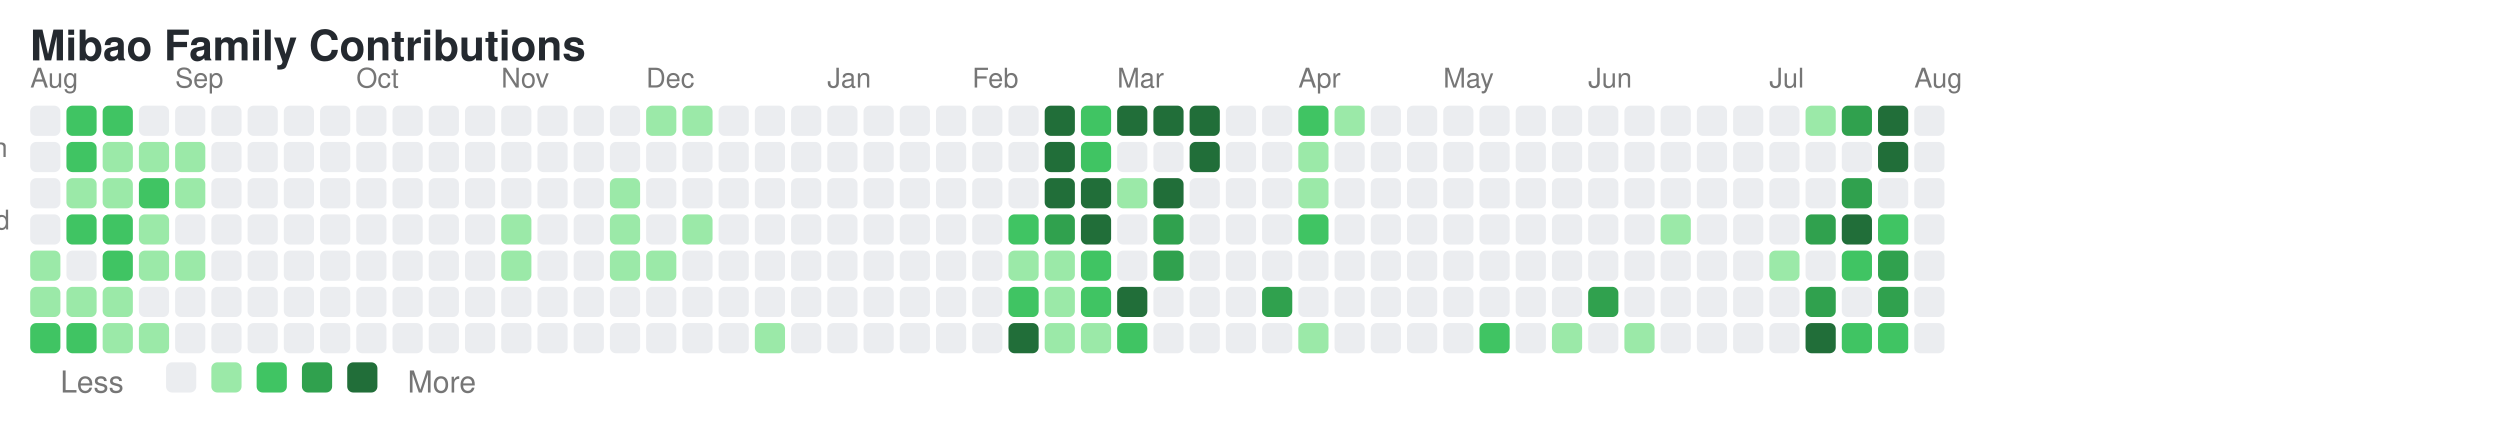
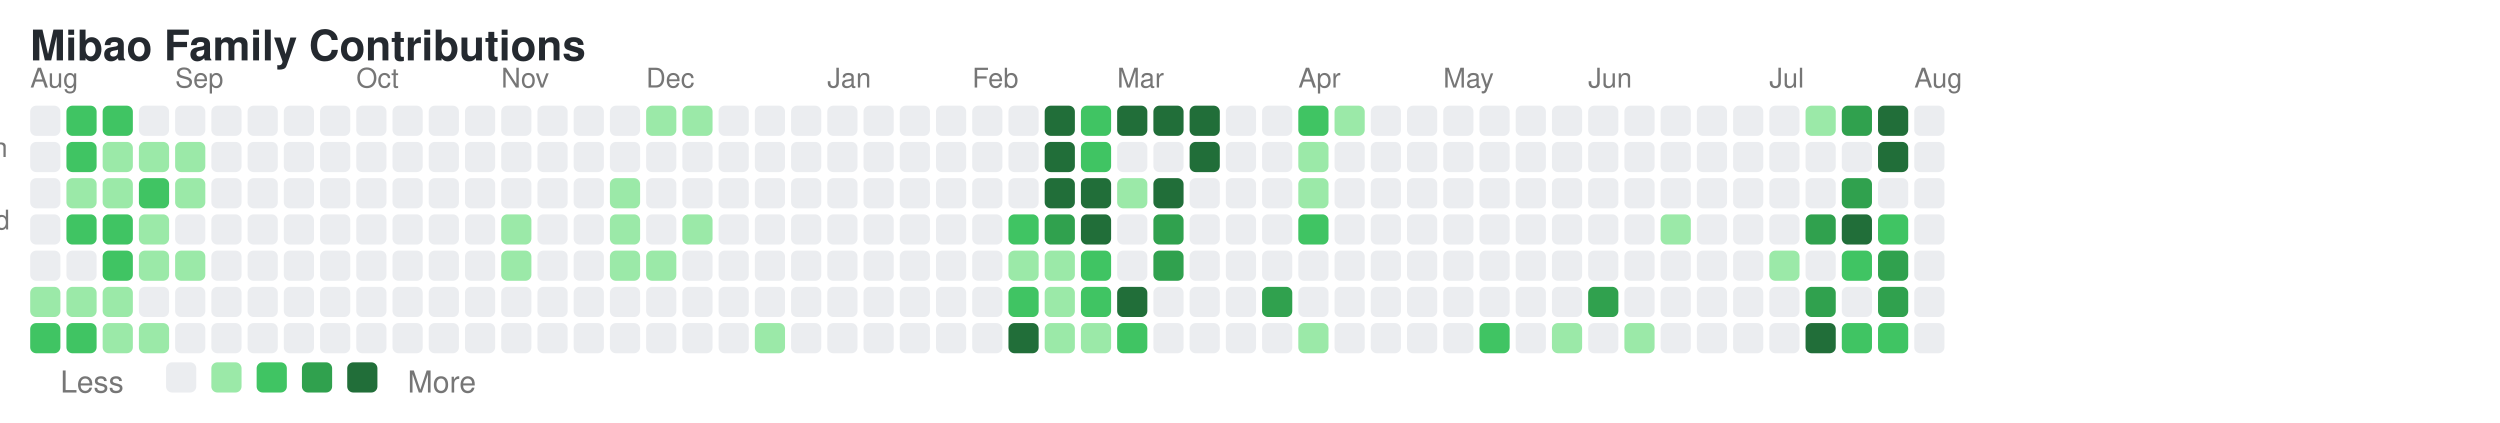
<svg xmlns="http://www.w3.org/2000/svg" width="828" height="140">
  <text x="10" y="20" font-family="-apple-system, BlinkMacSystemFont, Segoe UI, Helvetica, Arial, sans-serif" font-size="14" font-weight="600" fill="#24292f">Mibao Family Contributions</text>
  <g transform="translate(10, 35)">
    <text x="0" y="-6" font-family="-apple-system, BlinkMacSystemFont, Segoe UI, Helvetica, Arial, sans-serif" font-size="9" fill="#767676">Aug</text>
    <text x="48" y="-6" font-family="-apple-system, BlinkMacSystemFont, Segoe UI, Helvetica, Arial, sans-serif" font-size="9" fill="#767676">Sep</text>
    <text x="108" y="-6" font-family="-apple-system, BlinkMacSystemFont, Segoe UI, Helvetica, Arial, sans-serif" font-size="9" fill="#767676">Oct</text>
    <text x="156" y="-6" font-family="-apple-system, BlinkMacSystemFont, Segoe UI, Helvetica, Arial, sans-serif" font-size="9" fill="#767676">Nov</text>
    <text x="204" y="-6" font-family="-apple-system, BlinkMacSystemFont, Segoe UI, Helvetica, Arial, sans-serif" font-size="9" fill="#767676">Dec</text>
    <text x="264" y="-6" font-family="-apple-system, BlinkMacSystemFont, Segoe UI, Helvetica, Arial, sans-serif" font-size="9" fill="#767676">Jan</text>
    <text x="312" y="-6" font-family="-apple-system, BlinkMacSystemFont, Segoe UI, Helvetica, Arial, sans-serif" font-size="9" fill="#767676">Feb</text>
    <text x="360" y="-6" font-family="-apple-system, BlinkMacSystemFont, Segoe UI, Helvetica, Arial, sans-serif" font-size="9" fill="#767676">Mar</text>
    <text x="420" y="-6" font-family="-apple-system, BlinkMacSystemFont, Segoe UI, Helvetica, Arial, sans-serif" font-size="9" fill="#767676">Apr</text>
    <text x="468" y="-6" font-family="-apple-system, BlinkMacSystemFont, Segoe UI, Helvetica, Arial, sans-serif" font-size="9" fill="#767676">May</text>
    <text x="516" y="-6" font-family="-apple-system, BlinkMacSystemFont, Segoe UI, Helvetica, Arial, sans-serif" font-size="9" fill="#767676">Jun</text>
    <text x="576" y="-6" font-family="-apple-system, BlinkMacSystemFont, Segoe UI, Helvetica, Arial, sans-serif" font-size="9" fill="#767676">Jul</text>
    <text x="624" y="-6" font-family="-apple-system, BlinkMacSystemFont, Segoe UI, Helvetica, Arial, sans-serif" font-size="9" fill="#767676">Aug</text>
    <text x="-25" y="17.0" font-family="-apple-system, BlinkMacSystemFont, Segoe UI, Helvetica, Arial, sans-serif" font-size="9" fill="#767676">Mon</text>
    <text x="-25" y="41.0" font-family="-apple-system, BlinkMacSystemFont, Segoe UI, Helvetica, Arial, sans-serif" font-size="9" fill="#767676">Wed</text>
    <text x="-25" y="65.0" font-family="-apple-system, BlinkMacSystemFont, Segoe UI, Helvetica, Arial, sans-serif" font-size="9" fill="#767676">Fri</text>
    <rect x="0" y="0" width="10" height="10" fill="#ebedf0" rx="2" />
    <rect x="0" y="12" width="10" height="10" fill="#ebedf0" rx="2" />
    <rect x="0" y="24" width="10" height="10" fill="#ebedf0" rx="2" />
    <rect x="0" y="36" width="10" height="10" fill="#ebedf0" rx="2" />
-     <rect x="0" y="48" width="10" height="10" fill="#9be9a8" rx="2" />
+     <rect x="0" y="48" width="10" height="10" fill="#ebedf0" rx="2" />
    <rect x="0" y="60" width="10" height="10" fill="#9be9a8" rx="2" />
    <rect x="0" y="72" width="10" height="10" fill="#40c463" rx="2" />
    <rect x="12" y="0" width="10" height="10" fill="#40c463" rx="2" />
    <rect x="12" y="12" width="10" height="10" fill="#40c463" rx="2" />
    <rect x="12" y="24" width="10" height="10" fill="#9be9a8" rx="2" />
    <rect x="12" y="36" width="10" height="10" fill="#40c463" rx="2" />
    <rect x="12" y="48" width="10" height="10" fill="#ebedf0" rx="2" />
    <rect x="12" y="60" width="10" height="10" fill="#9be9a8" rx="2" />
    <rect x="12" y="72" width="10" height="10" fill="#40c463" rx="2" />
    <rect x="24" y="0" width="10" height="10" fill="#40c463" rx="2" />
    <rect x="24" y="12" width="10" height="10" fill="#9be9a8" rx="2" />
    <rect x="24" y="24" width="10" height="10" fill="#9be9a8" rx="2" />
    <rect x="24" y="36" width="10" height="10" fill="#40c463" rx="2" />
    <rect x="24" y="48" width="10" height="10" fill="#40c463" rx="2" />
    <rect x="24" y="60" width="10" height="10" fill="#9be9a8" rx="2" />
    <rect x="24" y="72" width="10" height="10" fill="#9be9a8" rx="2" />
    <rect x="36" y="0" width="10" height="10" fill="#ebedf0" rx="2" />
    <rect x="36" y="12" width="10" height="10" fill="#9be9a8" rx="2" />
    <rect x="36" y="24" width="10" height="10" fill="#40c463" rx="2" />
    <rect x="36" y="36" width="10" height="10" fill="#9be9a8" rx="2" />
    <rect x="36" y="48" width="10" height="10" fill="#9be9a8" rx="2" />
    <rect x="36" y="60" width="10" height="10" fill="#ebedf0" rx="2" />
    <rect x="36" y="72" width="10" height="10" fill="#9be9a8" rx="2" />
    <rect x="48" y="0" width="10" height="10" fill="#ebedf0" rx="2" />
    <rect x="48" y="12" width="10" height="10" fill="#9be9a8" rx="2" />
    <rect x="48" y="24" width="10" height="10" fill="#9be9a8" rx="2" />
    <rect x="48" y="36" width="10" height="10" fill="#ebedf0" rx="2" />
    <rect x="48" y="48" width="10" height="10" fill="#9be9a8" rx="2" />
    <rect x="48" y="60" width="10" height="10" fill="#ebedf0" rx="2" />
    <rect x="48" y="72" width="10" height="10" fill="#ebedf0" rx="2" />
    <rect x="60" y="0" width="10" height="10" fill="#ebedf0" rx="2" />
    <rect x="60" y="12" width="10" height="10" fill="#ebedf0" rx="2" />
    <rect x="60" y="24" width="10" height="10" fill="#ebedf0" rx="2" />
    <rect x="60" y="36" width="10" height="10" fill="#ebedf0" rx="2" />
    <rect x="60" y="48" width="10" height="10" fill="#ebedf0" rx="2" />
    <rect x="60" y="60" width="10" height="10" fill="#ebedf0" rx="2" />
    <rect x="60" y="72" width="10" height="10" fill="#ebedf0" rx="2" />
    <rect x="72" y="0" width="10" height="10" fill="#ebedf0" rx="2" />
    <rect x="72" y="12" width="10" height="10" fill="#ebedf0" rx="2" />
    <rect x="72" y="24" width="10" height="10" fill="#ebedf0" rx="2" />
    <rect x="72" y="36" width="10" height="10" fill="#ebedf0" rx="2" />
    <rect x="72" y="48" width="10" height="10" fill="#ebedf0" rx="2" />
    <rect x="72" y="60" width="10" height="10" fill="#ebedf0" rx="2" />
    <rect x="72" y="72" width="10" height="10" fill="#ebedf0" rx="2" />
    <rect x="84" y="0" width="10" height="10" fill="#ebedf0" rx="2" />
    <rect x="84" y="12" width="10" height="10" fill="#ebedf0" rx="2" />
    <rect x="84" y="24" width="10" height="10" fill="#ebedf0" rx="2" />
    <rect x="84" y="36" width="10" height="10" fill="#ebedf0" rx="2" />
    <rect x="84" y="48" width="10" height="10" fill="#ebedf0" rx="2" />
    <rect x="84" y="60" width="10" height="10" fill="#ebedf0" rx="2" />
    <rect x="84" y="72" width="10" height="10" fill="#ebedf0" rx="2" />
    <rect x="96" y="0" width="10" height="10" fill="#ebedf0" rx="2" />
    <rect x="96" y="12" width="10" height="10" fill="#ebedf0" rx="2" />
    <rect x="96" y="24" width="10" height="10" fill="#ebedf0" rx="2" />
    <rect x="96" y="36" width="10" height="10" fill="#ebedf0" rx="2" />
    <rect x="96" y="48" width="10" height="10" fill="#ebedf0" rx="2" />
    <rect x="96" y="60" width="10" height="10" fill="#ebedf0" rx="2" />
    <rect x="96" y="72" width="10" height="10" fill="#ebedf0" rx="2" />
    <rect x="108" y="0" width="10" height="10" fill="#ebedf0" rx="2" />
    <rect x="108" y="12" width="10" height="10" fill="#ebedf0" rx="2" />
    <rect x="108" y="24" width="10" height="10" fill="#ebedf0" rx="2" />
    <rect x="108" y="36" width="10" height="10" fill="#ebedf0" rx="2" />
    <rect x="108" y="48" width="10" height="10" fill="#ebedf0" rx="2" />
    <rect x="108" y="60" width="10" height="10" fill="#ebedf0" rx="2" />
    <rect x="108" y="72" width="10" height="10" fill="#ebedf0" rx="2" />
    <rect x="120" y="0" width="10" height="10" fill="#ebedf0" rx="2" />
    <rect x="120" y="12" width="10" height="10" fill="#ebedf0" rx="2" />
    <rect x="120" y="24" width="10" height="10" fill="#ebedf0" rx="2" />
    <rect x="120" y="36" width="10" height="10" fill="#ebedf0" rx="2" />
    <rect x="120" y="48" width="10" height="10" fill="#ebedf0" rx="2" />
    <rect x="120" y="60" width="10" height="10" fill="#ebedf0" rx="2" />
    <rect x="120" y="72" width="10" height="10" fill="#ebedf0" rx="2" />
    <rect x="132" y="0" width="10" height="10" fill="#ebedf0" rx="2" />
    <rect x="132" y="12" width="10" height="10" fill="#ebedf0" rx="2" />
    <rect x="132" y="24" width="10" height="10" fill="#ebedf0" rx="2" />
    <rect x="132" y="36" width="10" height="10" fill="#ebedf0" rx="2" />
    <rect x="132" y="48" width="10" height="10" fill="#ebedf0" rx="2" />
    <rect x="132" y="60" width="10" height="10" fill="#ebedf0" rx="2" />
    <rect x="132" y="72" width="10" height="10" fill="#ebedf0" rx="2" />
    <rect x="144" y="0" width="10" height="10" fill="#ebedf0" rx="2" />
    <rect x="144" y="12" width="10" height="10" fill="#ebedf0" rx="2" />
    <rect x="144" y="24" width="10" height="10" fill="#ebedf0" rx="2" />
    <rect x="144" y="36" width="10" height="10" fill="#ebedf0" rx="2" />
    <rect x="144" y="48" width="10" height="10" fill="#ebedf0" rx="2" />
    <rect x="144" y="60" width="10" height="10" fill="#ebedf0" rx="2" />
    <rect x="144" y="72" width="10" height="10" fill="#ebedf0" rx="2" />
    <rect x="156" y="0" width="10" height="10" fill="#ebedf0" rx="2" />
    <rect x="156" y="12" width="10" height="10" fill="#ebedf0" rx="2" />
    <rect x="156" y="24" width="10" height="10" fill="#ebedf0" rx="2" />
    <rect x="156" y="36" width="10" height="10" fill="#9be9a8" rx="2" />
    <rect x="156" y="48" width="10" height="10" fill="#9be9a8" rx="2" />
    <rect x="156" y="60" width="10" height="10" fill="#ebedf0" rx="2" />
    <rect x="156" y="72" width="10" height="10" fill="#ebedf0" rx="2" />
    <rect x="168" y="0" width="10" height="10" fill="#ebedf0" rx="2" />
    <rect x="168" y="12" width="10" height="10" fill="#ebedf0" rx="2" />
    <rect x="168" y="24" width="10" height="10" fill="#ebedf0" rx="2" />
    <rect x="168" y="36" width="10" height="10" fill="#ebedf0" rx="2" />
    <rect x="168" y="48" width="10" height="10" fill="#ebedf0" rx="2" />
    <rect x="168" y="60" width="10" height="10" fill="#ebedf0" rx="2" />
    <rect x="168" y="72" width="10" height="10" fill="#ebedf0" rx="2" />
    <rect x="180" y="0" width="10" height="10" fill="#ebedf0" rx="2" />
    <rect x="180" y="12" width="10" height="10" fill="#ebedf0" rx="2" />
    <rect x="180" y="24" width="10" height="10" fill="#ebedf0" rx="2" />
    <rect x="180" y="36" width="10" height="10" fill="#ebedf0" rx="2" />
    <rect x="180" y="48" width="10" height="10" fill="#ebedf0" rx="2" />
    <rect x="180" y="60" width="10" height="10" fill="#ebedf0" rx="2" />
    <rect x="180" y="72" width="10" height="10" fill="#ebedf0" rx="2" />
    <rect x="192" y="0" width="10" height="10" fill="#ebedf0" rx="2" />
    <rect x="192" y="12" width="10" height="10" fill="#ebedf0" rx="2" />
    <rect x="192" y="24" width="10" height="10" fill="#9be9a8" rx="2" />
    <rect x="192" y="36" width="10" height="10" fill="#9be9a8" rx="2" />
    <rect x="192" y="48" width="10" height="10" fill="#9be9a8" rx="2" />
    <rect x="192" y="60" width="10" height="10" fill="#ebedf0" rx="2" />
    <rect x="192" y="72" width="10" height="10" fill="#ebedf0" rx="2" />
    <rect x="204" y="0" width="10" height="10" fill="#9be9a8" rx="2" />
    <rect x="204" y="12" width="10" height="10" fill="#ebedf0" rx="2" />
    <rect x="204" y="24" width="10" height="10" fill="#ebedf0" rx="2" />
    <rect x="204" y="36" width="10" height="10" fill="#ebedf0" rx="2" />
    <rect x="204" y="48" width="10" height="10" fill="#9be9a8" rx="2" />
    <rect x="204" y="60" width="10" height="10" fill="#ebedf0" rx="2" />
    <rect x="204" y="72" width="10" height="10" fill="#ebedf0" rx="2" />
    <rect x="216" y="0" width="10" height="10" fill="#9be9a8" rx="2" />
    <rect x="216" y="12" width="10" height="10" fill="#ebedf0" rx="2" />
    <rect x="216" y="24" width="10" height="10" fill="#ebedf0" rx="2" />
    <rect x="216" y="36" width="10" height="10" fill="#9be9a8" rx="2" />
    <rect x="216" y="48" width="10" height="10" fill="#ebedf0" rx="2" />
    <rect x="216" y="60" width="10" height="10" fill="#ebedf0" rx="2" />
    <rect x="216" y="72" width="10" height="10" fill="#ebedf0" rx="2" />
    <rect x="228" y="0" width="10" height="10" fill="#ebedf0" rx="2" />
    <rect x="228" y="12" width="10" height="10" fill="#ebedf0" rx="2" />
    <rect x="228" y="24" width="10" height="10" fill="#ebedf0" rx="2" />
    <rect x="228" y="36" width="10" height="10" fill="#ebedf0" rx="2" />
    <rect x="228" y="48" width="10" height="10" fill="#ebedf0" rx="2" />
    <rect x="228" y="60" width="10" height="10" fill="#ebedf0" rx="2" />
    <rect x="228" y="72" width="10" height="10" fill="#ebedf0" rx="2" />
    <rect x="240" y="0" width="10" height="10" fill="#ebedf0" rx="2" />
    <rect x="240" y="12" width="10" height="10" fill="#ebedf0" rx="2" />
    <rect x="240" y="24" width="10" height="10" fill="#ebedf0" rx="2" />
    <rect x="240" y="36" width="10" height="10" fill="#ebedf0" rx="2" />
    <rect x="240" y="48" width="10" height="10" fill="#ebedf0" rx="2" />
    <rect x="240" y="60" width="10" height="10" fill="#ebedf0" rx="2" />
    <rect x="240" y="72" width="10" height="10" fill="#9be9a8" rx="2" />
    <rect x="252" y="0" width="10" height="10" fill="#ebedf0" rx="2" />
    <rect x="252" y="12" width="10" height="10" fill="#ebedf0" rx="2" />
    <rect x="252" y="24" width="10" height="10" fill="#ebedf0" rx="2" />
    <rect x="252" y="36" width="10" height="10" fill="#ebedf0" rx="2" />
    <rect x="252" y="48" width="10" height="10" fill="#ebedf0" rx="2" />
    <rect x="252" y="60" width="10" height="10" fill="#ebedf0" rx="2" />
    <rect x="252" y="72" width="10" height="10" fill="#ebedf0" rx="2" />
    <rect x="264" y="0" width="10" height="10" fill="#ebedf0" rx="2" />
    <rect x="264" y="12" width="10" height="10" fill="#ebedf0" rx="2" />
    <rect x="264" y="24" width="10" height="10" fill="#ebedf0" rx="2" />
    <rect x="264" y="36" width="10" height="10" fill="#ebedf0" rx="2" />
    <rect x="264" y="48" width="10" height="10" fill="#ebedf0" rx="2" />
    <rect x="264" y="60" width="10" height="10" fill="#ebedf0" rx="2" />
    <rect x="264" y="72" width="10" height="10" fill="#ebedf0" rx="2" />
    <rect x="276" y="0" width="10" height="10" fill="#ebedf0" rx="2" />
    <rect x="276" y="12" width="10" height="10" fill="#ebedf0" rx="2" />
    <rect x="276" y="24" width="10" height="10" fill="#ebedf0" rx="2" />
    <rect x="276" y="36" width="10" height="10" fill="#ebedf0" rx="2" />
    <rect x="276" y="48" width="10" height="10" fill="#ebedf0" rx="2" />
    <rect x="276" y="60" width="10" height="10" fill="#ebedf0" rx="2" />
    <rect x="276" y="72" width="10" height="10" fill="#ebedf0" rx="2" />
    <rect x="288" y="0" width="10" height="10" fill="#ebedf0" rx="2" />
    <rect x="288" y="12" width="10" height="10" fill="#ebedf0" rx="2" />
    <rect x="288" y="24" width="10" height="10" fill="#ebedf0" rx="2" />
    <rect x="288" y="36" width="10" height="10" fill="#ebedf0" rx="2" />
    <rect x="288" y="48" width="10" height="10" fill="#ebedf0" rx="2" />
    <rect x="288" y="60" width="10" height="10" fill="#ebedf0" rx="2" />
    <rect x="288" y="72" width="10" height="10" fill="#ebedf0" rx="2" />
    <rect x="300" y="0" width="10" height="10" fill="#ebedf0" rx="2" />
    <rect x="300" y="12" width="10" height="10" fill="#ebedf0" rx="2" />
    <rect x="300" y="24" width="10" height="10" fill="#ebedf0" rx="2" />
    <rect x="300" y="36" width="10" height="10" fill="#ebedf0" rx="2" />
    <rect x="300" y="48" width="10" height="10" fill="#ebedf0" rx="2" />
    <rect x="300" y="60" width="10" height="10" fill="#ebedf0" rx="2" />
    <rect x="300" y="72" width="10" height="10" fill="#ebedf0" rx="2" />
    <rect x="312" y="0" width="10" height="10" fill="#ebedf0" rx="2" />
    <rect x="312" y="12" width="10" height="10" fill="#ebedf0" rx="2" />
    <rect x="312" y="24" width="10" height="10" fill="#ebedf0" rx="2" />
    <rect x="312" y="36" width="10" height="10" fill="#ebedf0" rx="2" />
    <rect x="312" y="48" width="10" height="10" fill="#ebedf0" rx="2" />
    <rect x="312" y="60" width="10" height="10" fill="#ebedf0" rx="2" />
    <rect x="312" y="72" width="10" height="10" fill="#ebedf0" rx="2" />
    <rect x="324" y="0" width="10" height="10" fill="#ebedf0" rx="2" />
    <rect x="324" y="12" width="10" height="10" fill="#ebedf0" rx="2" />
    <rect x="324" y="24" width="10" height="10" fill="#ebedf0" rx="2" />
    <rect x="324" y="36" width="10" height="10" fill="#40c463" rx="2" />
    <rect x="324" y="48" width="10" height="10" fill="#9be9a8" rx="2" />
    <rect x="324" y="60" width="10" height="10" fill="#40c463" rx="2" />
    <rect x="324" y="72" width="10" height="10" fill="#216e39" rx="2" />
    <rect x="336" y="0" width="10" height="10" fill="#216e39" rx="2" />
    <rect x="336" y="12" width="10" height="10" fill="#216e39" rx="2" />
    <rect x="336" y="24" width="10" height="10" fill="#216e39" rx="2" />
    <rect x="336" y="36" width="10" height="10" fill="#30a14e" rx="2" />
    <rect x="336" y="48" width="10" height="10" fill="#9be9a8" rx="2" />
    <rect x="336" y="60" width="10" height="10" fill="#9be9a8" rx="2" />
    <rect x="336" y="72" width="10" height="10" fill="#9be9a8" rx="2" />
    <rect x="348" y="0" width="10" height="10" fill="#40c463" rx="2" />
    <rect x="348" y="12" width="10" height="10" fill="#40c463" rx="2" />
    <rect x="348" y="24" width="10" height="10" fill="#216e39" rx="2" />
    <rect x="348" y="36" width="10" height="10" fill="#216e39" rx="2" />
    <rect x="348" y="48" width="10" height="10" fill="#40c463" rx="2" />
    <rect x="348" y="60" width="10" height="10" fill="#40c463" rx="2" />
    <rect x="348" y="72" width="10" height="10" fill="#9be9a8" rx="2" />
    <rect x="360" y="0" width="10" height="10" fill="#216e39" rx="2" />
    <rect x="360" y="12" width="10" height="10" fill="#ebedf0" rx="2" />
    <rect x="360" y="24" width="10" height="10" fill="#9be9a8" rx="2" />
    <rect x="360" y="36" width="10" height="10" fill="#ebedf0" rx="2" />
    <rect x="360" y="48" width="10" height="10" fill="#ebedf0" rx="2" />
    <rect x="360" y="60" width="10" height="10" fill="#216e39" rx="2" />
    <rect x="360" y="72" width="10" height="10" fill="#40c463" rx="2" />
    <rect x="372" y="0" width="10" height="10" fill="#216e39" rx="2" />
    <rect x="372" y="12" width="10" height="10" fill="#ebedf0" rx="2" />
    <rect x="372" y="24" width="10" height="10" fill="#216e39" rx="2" />
    <rect x="372" y="36" width="10" height="10" fill="#30a14e" rx="2" />
    <rect x="372" y="48" width="10" height="10" fill="#30a14e" rx="2" />
    <rect x="372" y="60" width="10" height="10" fill="#ebedf0" rx="2" />
    <rect x="372" y="72" width="10" height="10" fill="#ebedf0" rx="2" />
    <rect x="384" y="0" width="10" height="10" fill="#216e39" rx="2" />
    <rect x="384" y="12" width="10" height="10" fill="#216e39" rx="2" />
    <rect x="384" y="24" width="10" height="10" fill="#ebedf0" rx="2" />
    <rect x="384" y="36" width="10" height="10" fill="#ebedf0" rx="2" />
    <rect x="384" y="48" width="10" height="10" fill="#ebedf0" rx="2" />
    <rect x="384" y="60" width="10" height="10" fill="#ebedf0" rx="2" />
    <rect x="384" y="72" width="10" height="10" fill="#ebedf0" rx="2" />
    <rect x="396" y="0" width="10" height="10" fill="#ebedf0" rx="2" />
    <rect x="396" y="12" width="10" height="10" fill="#ebedf0" rx="2" />
    <rect x="396" y="24" width="10" height="10" fill="#ebedf0" rx="2" />
    <rect x="396" y="36" width="10" height="10" fill="#ebedf0" rx="2" />
    <rect x="396" y="48" width="10" height="10" fill="#ebedf0" rx="2" />
    <rect x="396" y="60" width="10" height="10" fill="#ebedf0" rx="2" />
    <rect x="396" y="72" width="10" height="10" fill="#ebedf0" rx="2" />
    <rect x="408" y="0" width="10" height="10" fill="#ebedf0" rx="2" />
    <rect x="408" y="12" width="10" height="10" fill="#ebedf0" rx="2" />
    <rect x="408" y="24" width="10" height="10" fill="#ebedf0" rx="2" />
    <rect x="408" y="36" width="10" height="10" fill="#ebedf0" rx="2" />
    <rect x="408" y="48" width="10" height="10" fill="#ebedf0" rx="2" />
    <rect x="408" y="60" width="10" height="10" fill="#30a14e" rx="2" />
    <rect x="408" y="72" width="10" height="10" fill="#ebedf0" rx="2" />
    <rect x="420" y="0" width="10" height="10" fill="#40c463" rx="2" />
    <rect x="420" y="12" width="10" height="10" fill="#9be9a8" rx="2" />
    <rect x="420" y="24" width="10" height="10" fill="#9be9a8" rx="2" />
    <rect x="420" y="36" width="10" height="10" fill="#40c463" rx="2" />
    <rect x="420" y="48" width="10" height="10" fill="#ebedf0" rx="2" />
    <rect x="420" y="60" width="10" height="10" fill="#ebedf0" rx="2" />
    <rect x="420" y="72" width="10" height="10" fill="#9be9a8" rx="2" />
    <rect x="432" y="0" width="10" height="10" fill="#9be9a8" rx="2" />
    <rect x="432" y="12" width="10" height="10" fill="#ebedf0" rx="2" />
    <rect x="432" y="24" width="10" height="10" fill="#ebedf0" rx="2" />
    <rect x="432" y="36" width="10" height="10" fill="#ebedf0" rx="2" />
    <rect x="432" y="48" width="10" height="10" fill="#ebedf0" rx="2" />
    <rect x="432" y="60" width="10" height="10" fill="#ebedf0" rx="2" />
    <rect x="432" y="72" width="10" height="10" fill="#ebedf0" rx="2" />
    <rect x="444" y="0" width="10" height="10" fill="#ebedf0" rx="2" />
    <rect x="444" y="12" width="10" height="10" fill="#ebedf0" rx="2" />
    <rect x="444" y="24" width="10" height="10" fill="#ebedf0" rx="2" />
    <rect x="444" y="36" width="10" height="10" fill="#ebedf0" rx="2" />
    <rect x="444" y="48" width="10" height="10" fill="#ebedf0" rx="2" />
    <rect x="444" y="60" width="10" height="10" fill="#ebedf0" rx="2" />
    <rect x="444" y="72" width="10" height="10" fill="#ebedf0" rx="2" />
    <rect x="456" y="0" width="10" height="10" fill="#ebedf0" rx="2" />
    <rect x="456" y="12" width="10" height="10" fill="#ebedf0" rx="2" />
    <rect x="456" y="24" width="10" height="10" fill="#ebedf0" rx="2" />
    <rect x="456" y="36" width="10" height="10" fill="#ebedf0" rx="2" />
    <rect x="456" y="48" width="10" height="10" fill="#ebedf0" rx="2" />
    <rect x="456" y="60" width="10" height="10" fill="#ebedf0" rx="2" />
    <rect x="456" y="72" width="10" height="10" fill="#ebedf0" rx="2" />
    <rect x="468" y="0" width="10" height="10" fill="#ebedf0" rx="2" />
    <rect x="468" y="12" width="10" height="10" fill="#ebedf0" rx="2" />
    <rect x="468" y="24" width="10" height="10" fill="#ebedf0" rx="2" />
    <rect x="468" y="36" width="10" height="10" fill="#ebedf0" rx="2" />
    <rect x="468" y="48" width="10" height="10" fill="#ebedf0" rx="2" />
    <rect x="468" y="60" width="10" height="10" fill="#ebedf0" rx="2" />
    <rect x="468" y="72" width="10" height="10" fill="#ebedf0" rx="2" />
    <rect x="480" y="0" width="10" height="10" fill="#ebedf0" rx="2" />
    <rect x="480" y="12" width="10" height="10" fill="#ebedf0" rx="2" />
    <rect x="480" y="24" width="10" height="10" fill="#ebedf0" rx="2" />
    <rect x="480" y="36" width="10" height="10" fill="#ebedf0" rx="2" />
    <rect x="480" y="48" width="10" height="10" fill="#ebedf0" rx="2" />
    <rect x="480" y="60" width="10" height="10" fill="#ebedf0" rx="2" />
    <rect x="480" y="72" width="10" height="10" fill="#40c463" rx="2" />
    <rect x="492" y="0" width="10" height="10" fill="#ebedf0" rx="2" />
    <rect x="492" y="12" width="10" height="10" fill="#ebedf0" rx="2" />
    <rect x="492" y="24" width="10" height="10" fill="#ebedf0" rx="2" />
    <rect x="492" y="36" width="10" height="10" fill="#ebedf0" rx="2" />
    <rect x="492" y="48" width="10" height="10" fill="#ebedf0" rx="2" />
    <rect x="492" y="60" width="10" height="10" fill="#ebedf0" rx="2" />
    <rect x="492" y="72" width="10" height="10" fill="#ebedf0" rx="2" />
    <rect x="504" y="0" width="10" height="10" fill="#ebedf0" rx="2" />
    <rect x="504" y="12" width="10" height="10" fill="#ebedf0" rx="2" />
    <rect x="504" y="24" width="10" height="10" fill="#ebedf0" rx="2" />
    <rect x="504" y="36" width="10" height="10" fill="#ebedf0" rx="2" />
    <rect x="504" y="48" width="10" height="10" fill="#ebedf0" rx="2" />
    <rect x="504" y="60" width="10" height="10" fill="#ebedf0" rx="2" />
    <rect x="504" y="72" width="10" height="10" fill="#9be9a8" rx="2" />
    <rect x="516" y="0" width="10" height="10" fill="#ebedf0" rx="2" />
    <rect x="516" y="12" width="10" height="10" fill="#ebedf0" rx="2" />
    <rect x="516" y="24" width="10" height="10" fill="#ebedf0" rx="2" />
    <rect x="516" y="36" width="10" height="10" fill="#ebedf0" rx="2" />
    <rect x="516" y="48" width="10" height="10" fill="#ebedf0" rx="2" />
    <rect x="516" y="60" width="10" height="10" fill="#30a14e" rx="2" />
    <rect x="516" y="72" width="10" height="10" fill="#ebedf0" rx="2" />
    <rect x="528" y="0" width="10" height="10" fill="#ebedf0" rx="2" />
    <rect x="528" y="12" width="10" height="10" fill="#ebedf0" rx="2" />
    <rect x="528" y="24" width="10" height="10" fill="#ebedf0" rx="2" />
    <rect x="528" y="36" width="10" height="10" fill="#ebedf0" rx="2" />
    <rect x="528" y="48" width="10" height="10" fill="#ebedf0" rx="2" />
    <rect x="528" y="60" width="10" height="10" fill="#ebedf0" rx="2" />
    <rect x="528" y="72" width="10" height="10" fill="#9be9a8" rx="2" />
    <rect x="540" y="0" width="10" height="10" fill="#ebedf0" rx="2" />
    <rect x="540" y="12" width="10" height="10" fill="#ebedf0" rx="2" />
    <rect x="540" y="24" width="10" height="10" fill="#ebedf0" rx="2" />
    <rect x="540" y="36" width="10" height="10" fill="#9be9a8" rx="2" />
    <rect x="540" y="48" width="10" height="10" fill="#ebedf0" rx="2" />
    <rect x="540" y="60" width="10" height="10" fill="#ebedf0" rx="2" />
    <rect x="540" y="72" width="10" height="10" fill="#ebedf0" rx="2" />
    <rect x="552" y="0" width="10" height="10" fill="#ebedf0" rx="2" />
    <rect x="552" y="12" width="10" height="10" fill="#ebedf0" rx="2" />
    <rect x="552" y="24" width="10" height="10" fill="#ebedf0" rx="2" />
    <rect x="552" y="36" width="10" height="10" fill="#ebedf0" rx="2" />
    <rect x="552" y="48" width="10" height="10" fill="#ebedf0" rx="2" />
    <rect x="552" y="60" width="10" height="10" fill="#ebedf0" rx="2" />
    <rect x="552" y="72" width="10" height="10" fill="#ebedf0" rx="2" />
    <rect x="564" y="0" width="10" height="10" fill="#ebedf0" rx="2" />
    <rect x="564" y="12" width="10" height="10" fill="#ebedf0" rx="2" />
    <rect x="564" y="24" width="10" height="10" fill="#ebedf0" rx="2" />
    <rect x="564" y="36" width="10" height="10" fill="#ebedf0" rx="2" />
    <rect x="564" y="48" width="10" height="10" fill="#ebedf0" rx="2" />
    <rect x="564" y="60" width="10" height="10" fill="#ebedf0" rx="2" />
    <rect x="564" y="72" width="10" height="10" fill="#ebedf0" rx="2" />
    <rect x="576" y="0" width="10" height="10" fill="#ebedf0" rx="2" />
    <rect x="576" y="12" width="10" height="10" fill="#ebedf0" rx="2" />
    <rect x="576" y="24" width="10" height="10" fill="#ebedf0" rx="2" />
    <rect x="576" y="36" width="10" height="10" fill="#ebedf0" rx="2" />
    <rect x="576" y="48" width="10" height="10" fill="#9be9a8" rx="2" />
    <rect x="576" y="60" width="10" height="10" fill="#ebedf0" rx="2" />
    <rect x="576" y="72" width="10" height="10" fill="#ebedf0" rx="2" />
    <rect x="588" y="0" width="10" height="10" fill="#9be9a8" rx="2" />
    <rect x="588" y="12" width="10" height="10" fill="#ebedf0" rx="2" />
    <rect x="588" y="24" width="10" height="10" fill="#ebedf0" rx="2" />
    <rect x="588" y="36" width="10" height="10" fill="#30a14e" rx="2" />
    <rect x="588" y="48" width="10" height="10" fill="#ebedf0" rx="2" />
    <rect x="588" y="60" width="10" height="10" fill="#30a14e" rx="2" />
    <rect x="588" y="72" width="10" height="10" fill="#216e39" rx="2" />
    <rect x="600" y="0" width="10" height="10" fill="#30a14e" rx="2" />
    <rect x="600" y="12" width="10" height="10" fill="#ebedf0" rx="2" />
    <rect x="600" y="24" width="10" height="10" fill="#30a14e" rx="2" />
    <rect x="600" y="36" width="10" height="10" fill="#216e39" rx="2" />
    <rect x="600" y="48" width="10" height="10" fill="#40c463" rx="2" />
    <rect x="600" y="60" width="10" height="10" fill="#ebedf0" rx="2" />
    <rect x="600" y="72" width="10" height="10" fill="#40c463" rx="2" />
    <rect x="612" y="0" width="10" height="10" fill="#216e39" rx="2" />
    <rect x="612" y="12" width="10" height="10" fill="#216e39" rx="2" />
    <rect x="612" y="24" width="10" height="10" fill="#ebedf0" rx="2" />
    <rect x="612" y="36" width="10" height="10" fill="#40c463" rx="2" />
    <rect x="612" y="48" width="10" height="10" fill="#30a14e" rx="2" />
    <rect x="612" y="60" width="10" height="10" fill="#30a14e" rx="2" />
    <rect x="612" y="72" width="10" height="10" fill="#40c463" rx="2" />
    <rect x="624" y="0" width="10" height="10" fill="#ebedf0" rx="2" />
    <rect x="624" y="12" width="10" height="10" fill="#ebedf0" rx="2" />
    <rect x="624" y="24" width="10" height="10" fill="#ebedf0" rx="2" />
    <rect x="624" y="36" width="10" height="10" fill="#ebedf0" rx="2" />
    <rect x="624" y="48" width="10" height="10" fill="#ebedf0" rx="2" />
    <rect x="624" y="60" width="10" height="10" fill="#ebedf0" rx="2" />
    <rect x="624" y="72" width="10" height="10" fill="#ebedf0" rx="2" />
    <text x="10" y="95" font-family="-apple-system, BlinkMacSystemFont, Segoe UI, Helvetica, Arial, sans-serif" font-size="10" fill="#767676">Less</text>
    <rect x="45" y="85" width="10" height="10" fill="#ebedf0" rx="2" />
    <rect x="60" y="85" width="10" height="10" fill="#9be9a8" rx="2" />
    <rect x="75" y="85" width="10" height="10" fill="#40c463" rx="2" />
    <rect x="90" y="85" width="10" height="10" fill="#30a14e" rx="2" />
    <rect x="105" y="85" width="10" height="10" fill="#216e39" rx="2" />
    <text x="125" y="95" font-family="-apple-system, BlinkMacSystemFont, Segoe UI, Helvetica, Arial, sans-serif" font-size="10" fill="#767676">More</text>
  </g>
</svg>
